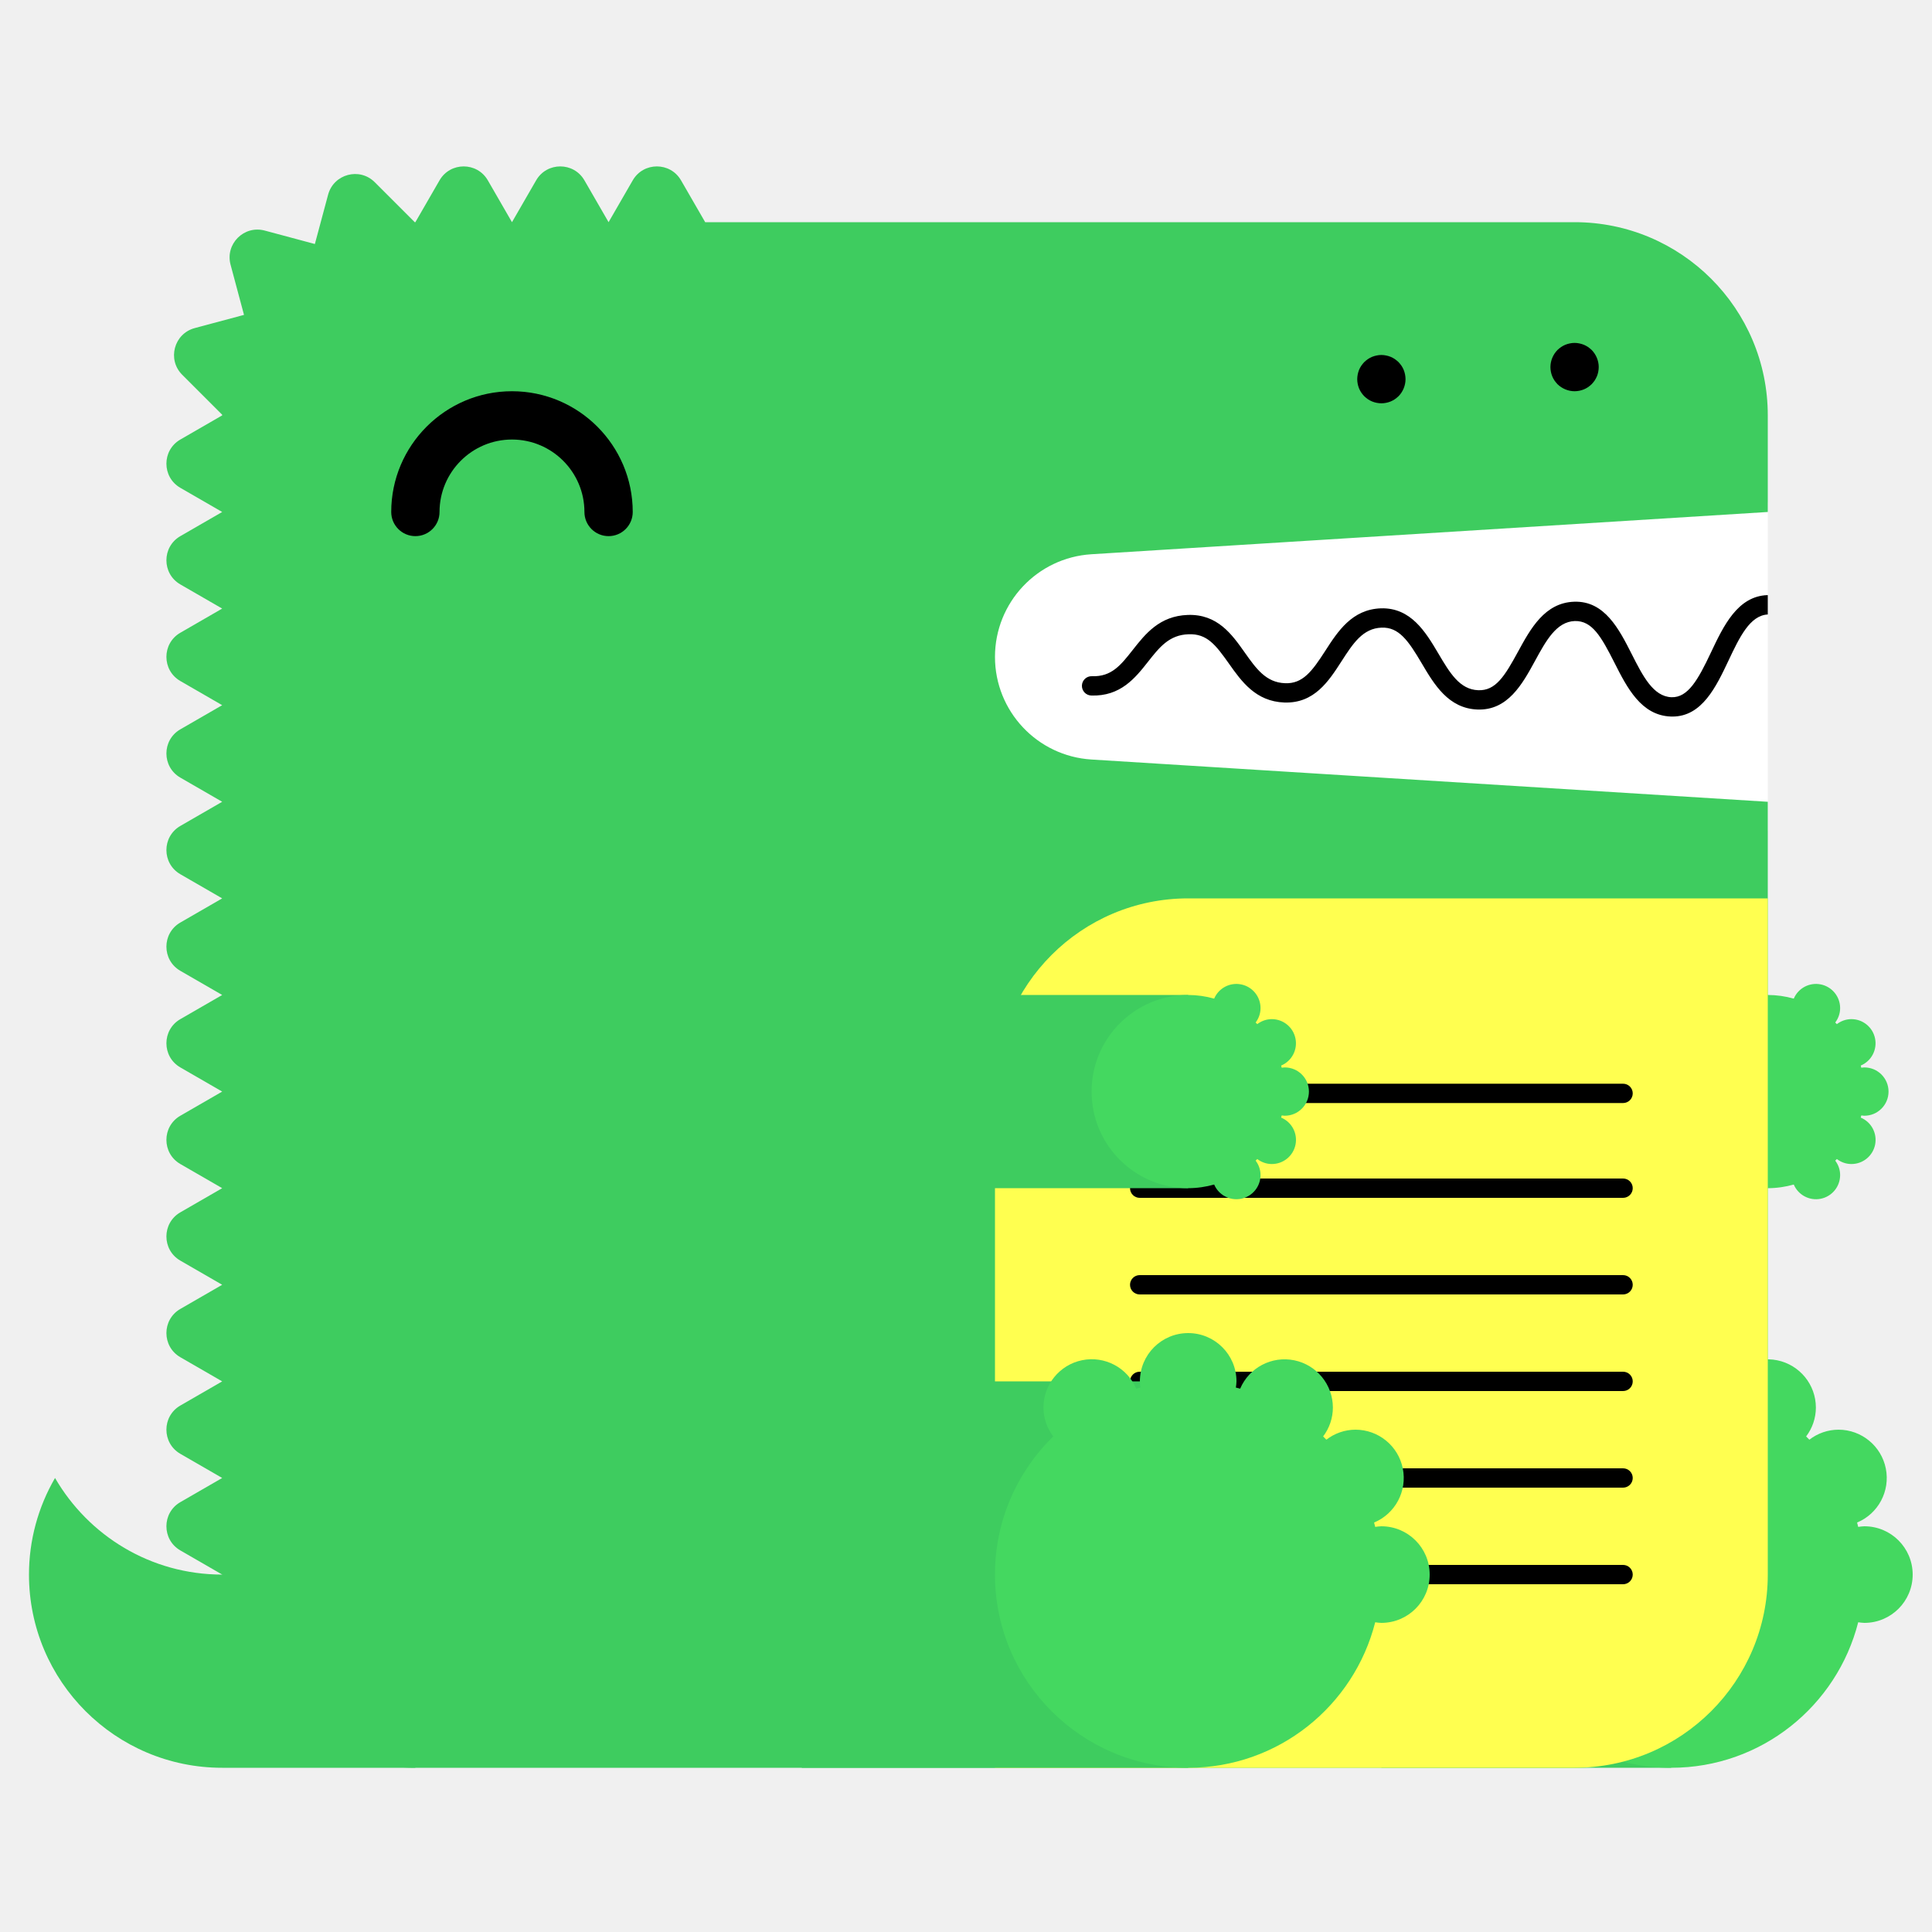
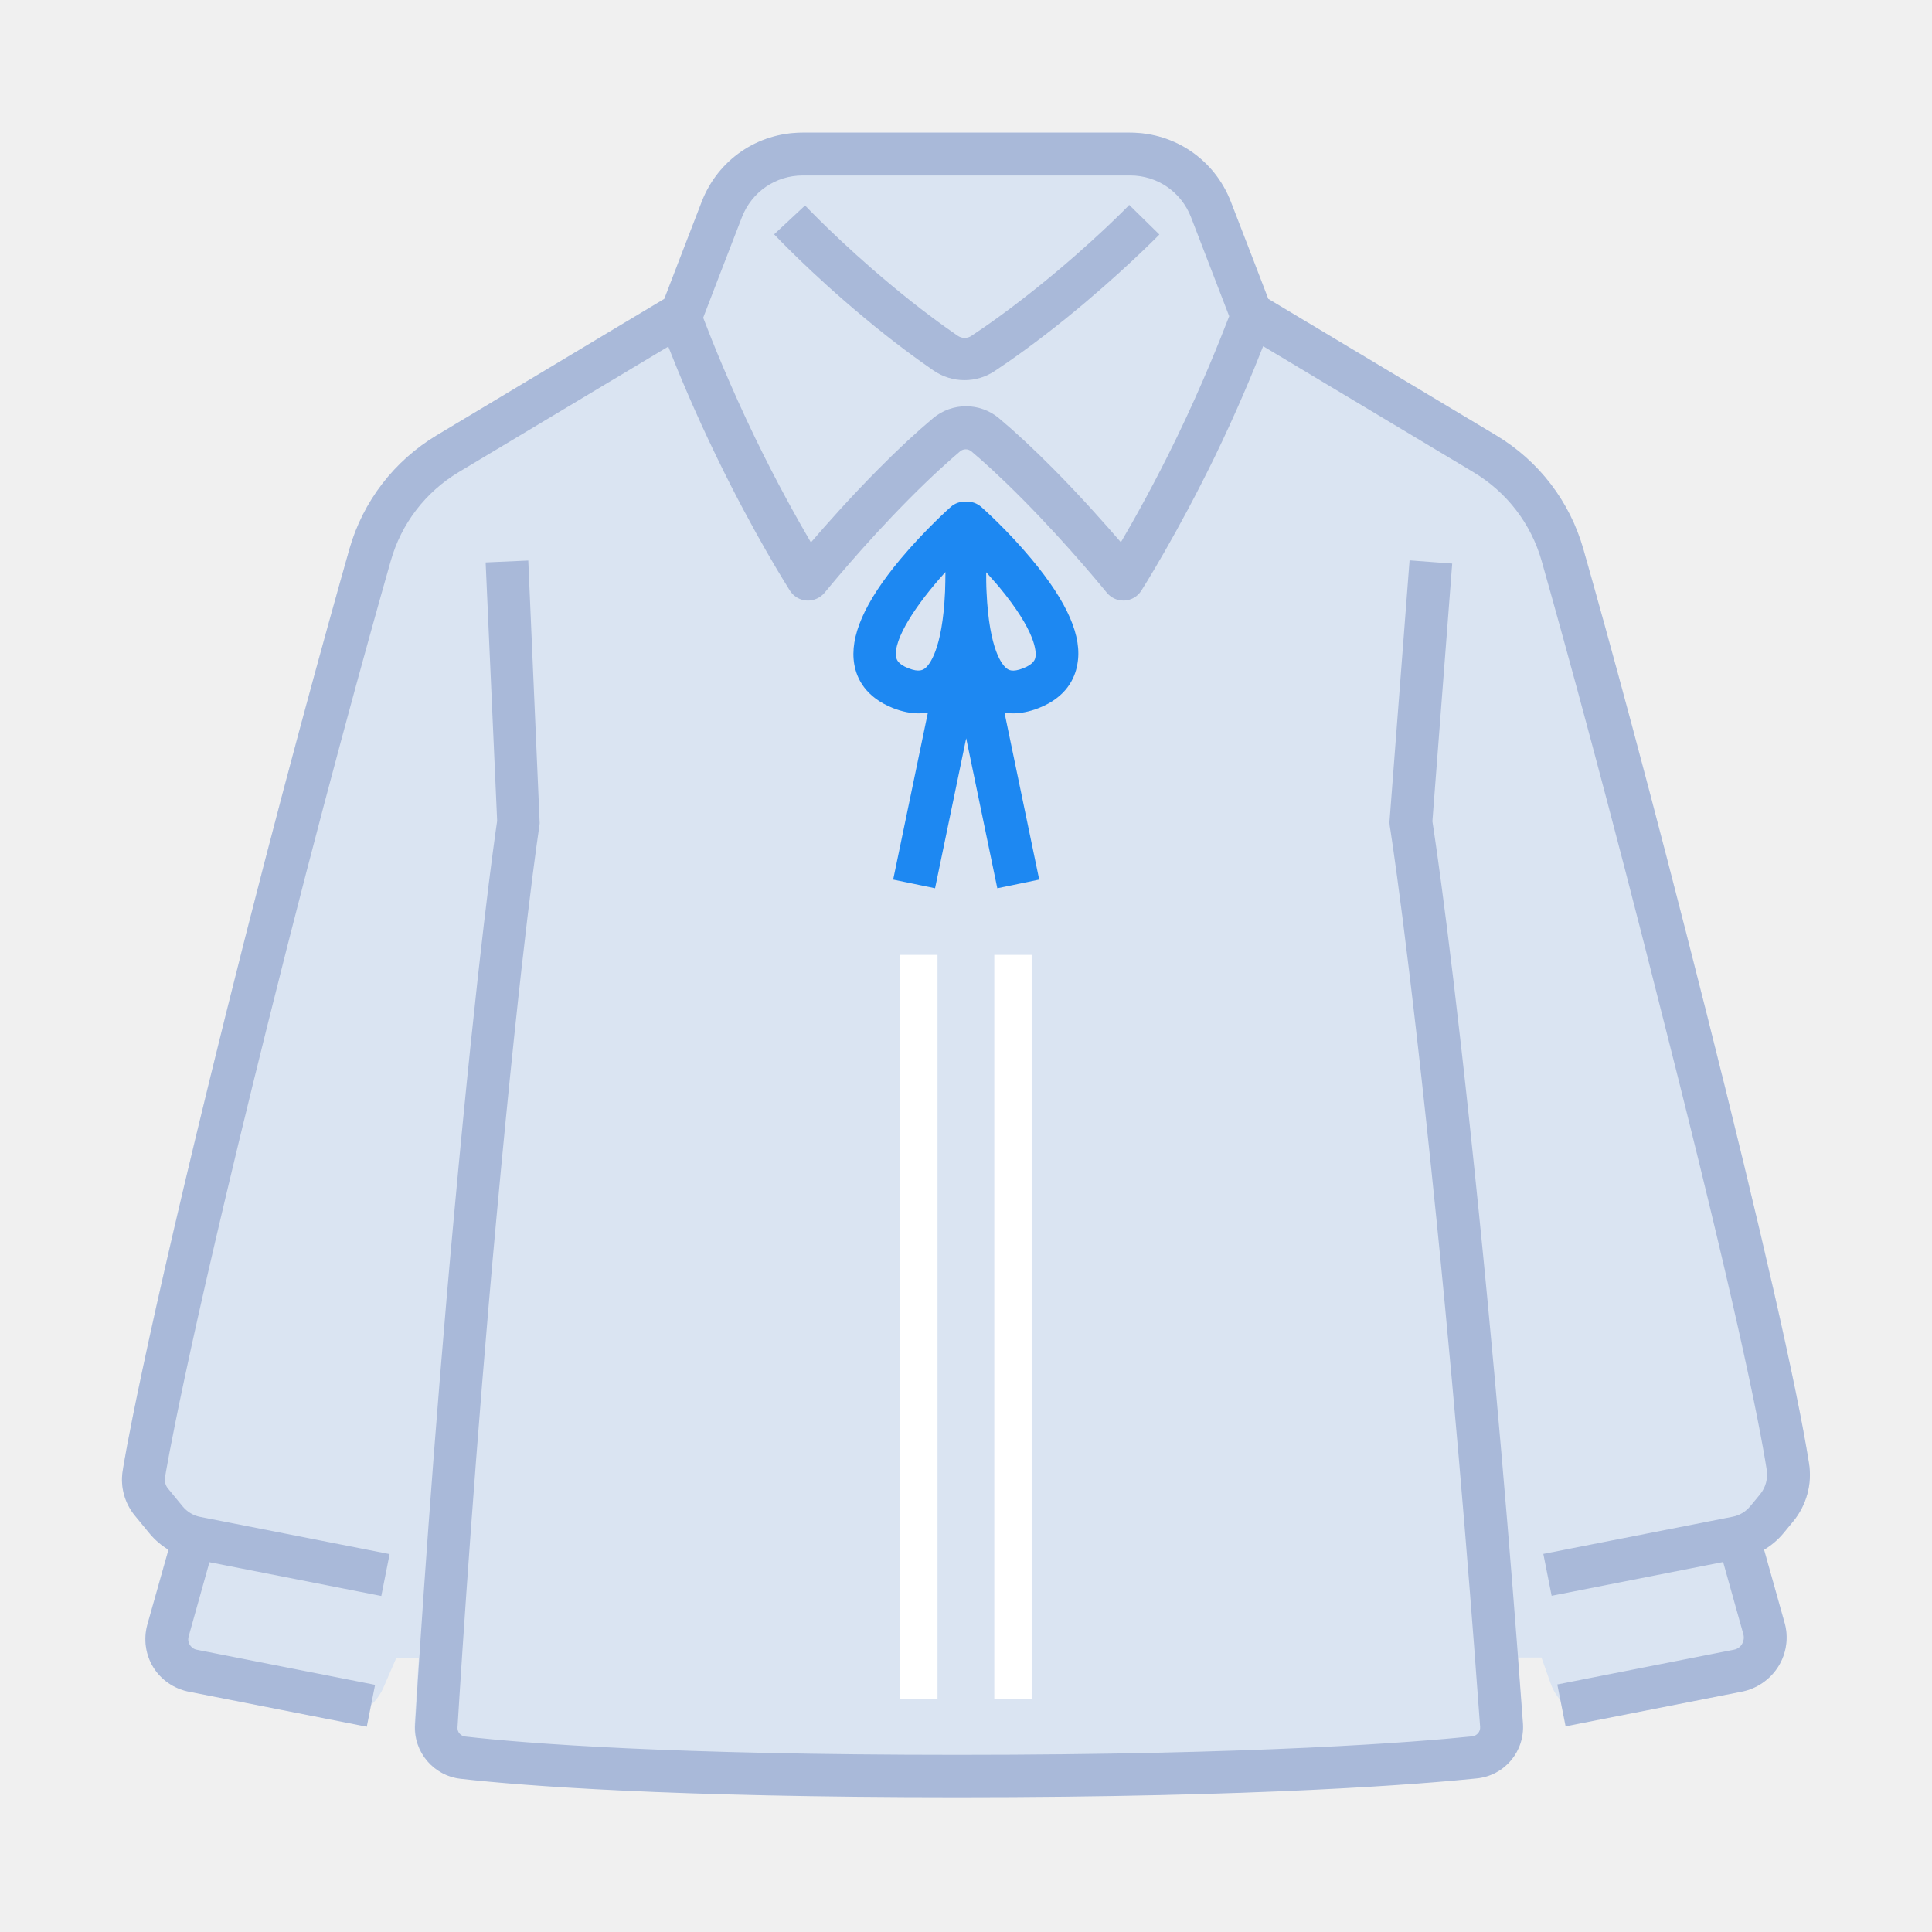
- <svg xmlns="http://www.w3.org/2000/svg" width="200" height="200" viewBox="0 0 200 200">
-   <g fill="none" fill-rule="evenodd">
-     <path fill="#FFF" d="M99 52h84v34H99z" />
-     <path d="M23 163c-7.398 0-13.843-4.027-17.303-10A19.886 19.886 0 0 0 3 163c0 11.046 8.954 20 20 20h20v-20H23z" fill="#3ECC5F" />
-     <path d="M112.98 57.376L183 53V43c0-11.046-8.954-20-20-20H73l-2.5-4.33c-1.112-1.925-3.889-1.925-5 0L63 23l-2.5-4.33c-1.111-1.925-3.889-1.925-5 0L53 23l-2.5-4.33c-1.111-1.925-3.889-1.925-5 0L43 23c-.022 0-.042.003-.065.003l-4.142-4.141c-1.57-1.571-4.252-.853-4.828 1.294l-1.369 5.104-5.192-1.392c-2.148-.575-4.111 1.389-3.535 3.536l1.39 5.193-5.102 1.367c-2.148.576-2.867 3.259-1.296 4.83l4.142 4.142c0 .021-.003.042-.003.064l-4.33 2.5c-1.925 1.111-1.925 3.889 0 5L23 53l-4.33 2.5c-1.925 1.111-1.925 3.889 0 5L23 63l-4.33 2.5c-1.925 1.111-1.925 3.889 0 5L23 73l-4.33 2.5c-1.925 1.111-1.925 3.889 0 5L23 83l-4.33 2.5c-1.925 1.111-1.925 3.889 0 5L23 93l-4.33 2.5c-1.925 1.111-1.925 3.889 0 5L23 103l-4.33 2.5c-1.925 1.111-1.925 3.889 0 5L23 113l-4.33 2.5c-1.925 1.111-1.925 3.889 0 5L23 123l-4.33 2.5c-1.925 1.111-1.925 3.889 0 5L23 133l-4.33 2.5c-1.925 1.111-1.925 3.889 0 5L23 143l-4.33 2.5c-1.925 1.111-1.925 3.889 0 5L23 153l-4.33 2.5c-1.925 1.111-1.925 3.889 0 5L23 163c0 11.046 8.954 20 20 20h120c11.046 0 20-8.954 20-20V83l-70.02-4.376A10.645 10.645 0 0 1 103 68c0-5.621 4.37-10.273 9.98-10.624" fill="#3ECC5F" />
-     <path fill="#3ECC5F" d="M143 183h30v-40h-30z" />
-     <path d="M193 158c-.219 0-.428.037-.639.064-.038-.15-.074-.301-.116-.451A5 5 0 0 0 190.32 148a4.96 4.96 0 0 0-3.016 1.036 26.531 26.531 0 0 0-.335-.336 4.955 4.955 0 0 0 1.011-2.987 5 5 0 0 0-9.599-1.959c-.148-.042-.297-.077-.445-.115.027-.211.064-.42.064-.639a5 5 0 0 0-5-5 5 5 0 0 0-5 5c0 .219.037.428.064.639-.148.038-.297.073-.445.115a4.998 4.998 0 0 0-9.599 1.959c0 1.125.384 2.151 1.011 2.987-3.717 3.632-6.031 8.693-6.031 14.3 0 11.046 8.954 20 20 20 9.339 0 17.16-6.41 19.361-15.064.211.027.42.064.639.064a5 5 0 0 0 5-5 5 5 0 0 0-5-5" fill="#44D860" />
-     <path fill="#3ECC5F" d="M153 123h30v-20h-30z" />
-     <path d="M193 115.5a2.5 2.5 0 1 0 0-5c-.109 0-.214.019-.319.032-.02-.075-.037-.15-.058-.225a2.501 2.501 0 0 0-.963-4.807c-.569 0-1.088.197-1.508.518a6.653 6.653 0 0 0-.168-.168c.314-.417.506-.931.506-1.494a2.5 2.5 0 0 0-4.8-.979A9.987 9.987 0 0 0 183 103c-5.522 0-10 4.478-10 10s4.478 10 10 10c.934 0 1.833-.138 2.69-.377a2.5 2.5 0 0 0 4.8-.979c0-.563-.192-1.077-.506-1.494.057-.055.113-.111.168-.168.42.321.939.518 1.508.518a2.5 2.5 0 0 0 .963-4.807c.021-.074.038-.15.058-.225.105.013.21.032.319.032" fill="#44D860" />
-     <path d="M63 55.5a2.5 2.5 0 0 1-2.5-2.5c0-4.136-3.364-7.5-7.5-7.5s-7.5 3.364-7.5 7.5a2.5 2.5 0 1 1-5 0c0-6.893 5.607-12.5 12.5-12.5S65.5 46.107 65.5 53a2.5 2.5 0 0 1-2.5 2.5" fill="#000" />
-     <path d="M103 183h60c11.046 0 20-8.954 20-20V93h-60c-11.046 0-20 8.954-20 20v70z" fill="#FFFF50" />
-     <path d="M168.02 124h-50.04a1 1 0 1 1 0-2h50.04a1 1 0 1 1 0 2m0 20h-50.04a1 1 0 1 1 0-2h50.04a1 1 0 1 1 0 2m0 20h-50.04a1 1 0 1 1 0-2h50.04a1 1 0 1 1 0 2m0-49.814h-50.04a1 1 0 1 1 0-2h50.04a1 1 0 1 1 0 2m0 19.814h-50.04a1 1 0 1 1 0-2h50.04a1 1 0 1 1 0 2m0 20h-50.04a1 1 0 1 1 0-2h50.04a1 1 0 1 1 0 2M183 61.611c-.012 0-.022-.006-.034-.005-3.09.105-4.552 3.196-5.842 5.923-1.346 2.85-2.387 4.703-4.093 4.647-1.889-.068-2.969-2.202-4.113-4.46-1.314-2.594-2.814-5.536-5.963-5.426-3.046.104-4.513 2.794-5.807 5.167-1.377 2.528-2.314 4.065-4.121 3.994-1.927-.07-2.951-1.805-4.136-3.813-1.321-2.236-2.848-4.75-5.936-4.664-2.994.103-4.465 2.385-5.763 4.4-1.373 2.13-2.335 3.428-4.165 3.351-1.973-.07-2.992-1.51-4.171-3.177-1.324-1.873-2.816-3.993-5.895-3.89-2.928.1-4.399 1.97-5.696 3.618-1.232 1.564-2.194 2.802-4.229 2.724a1 1 0 0 0-.072 2c3.017.101 4.545-1.8 5.872-3.487 1.177-1.496 2.193-2.787 4.193-2.855 1.926-.082 2.829 1.115 4.195 3.045 1.297 1.834 2.769 3.914 5.731 4.021 3.103.104 4.596-2.215 5.918-4.267 1.182-1.834 2.202-3.417 4.15-3.484 1.793-.067 2.769 1.35 4.145 3.681 1.297 2.197 2.766 4.686 5.787 4.796 3.125.108 4.634-2.62 5.949-5.035 1.139-2.088 2.214-4.06 4.119-4.126 1.793-.042 2.728 1.595 4.111 4.33 1.292 2.553 2.757 5.445 5.825 5.556l.169.003c3.064 0 4.518-3.075 5.805-5.794 1.139-2.41 2.217-4.68 4.067-4.773v-2z" fill="#000" />
-     <path fill="#3ECC5F" d="M83 183h40v-40H83z" />
-     <path d="M143 158c-.219 0-.428.037-.639.064-.038-.15-.074-.301-.116-.451A5 5 0 0 0 140.32 148a4.96 4.96 0 0 0-3.016 1.036 26.531 26.531 0 0 0-.335-.336 4.955 4.955 0 0 0 1.011-2.987 5 5 0 0 0-9.599-1.959c-.148-.042-.297-.077-.445-.115.027-.211.064-.42.064-.639a5 5 0 0 0-5-5 5 5 0 0 0-5 5c0 .219.037.428.064.639-.148.038-.297.073-.445.115a4.998 4.998 0 0 0-9.599 1.959c0 1.125.384 2.151 1.011 2.987-3.717 3.632-6.031 8.693-6.031 14.3 0 11.046 8.954 20 20 20 9.339 0 17.16-6.41 19.361-15.064.211.027.42.064.639.064a5 5 0 0 0 5-5 5 5 0 0 0-5-5" fill="#44D860" />
-     <path fill="#3ECC5F" d="M83 123h40v-20H83z" />
-     <path d="M133 115.5a2.5 2.5 0 1 0 0-5c-.109 0-.214.019-.319.032-.02-.075-.037-.15-.058-.225a2.501 2.501 0 0 0-.963-4.807c-.569 0-1.088.197-1.508.518a6.653 6.653 0 0 0-.168-.168c.314-.417.506-.931.506-1.494a2.5 2.5 0 0 0-4.8-.979A9.987 9.987 0 0 0 123 103c-5.522 0-10 4.478-10 10s4.478 10 10 10c.934 0 1.833-.138 2.69-.377a2.5 2.5 0 0 0 4.8-.979c0-.563-.192-1.077-.506-1.494.057-.055.113-.111.168-.168.42.321.939.518 1.508.518a2.5 2.5 0 0 0 .963-4.807c.021-.074.038-.15.058-.225.105.013.21.032.319.032" fill="#44D860" />
-     <path d="M143 41.75c-.16 0-.33-.02-.49-.05a2.52 2.52 0 0 1-.47-.14c-.15-.06-.29-.14-.431-.23-.13-.09-.259-.2-.38-.31-.109-.12-.219-.24-.309-.38s-.17-.28-.231-.43a2.619 2.619 0 0 1-.189-.96c0-.16.02-.33.05-.49.03-.16.08-.31.139-.47.061-.15.141-.29.231-.43.09-.13.2-.26.309-.38.121-.11.25-.22.38-.31.141-.09.281-.17.431-.23.149-.06.31-.11.47-.14.32-.07.65-.07.98 0 .159.03.32.08.47.14.149.06.29.14.43.23.13.09.259.2.38.31.11.12.22.25.31.38.09.14.17.28.23.43.06.16.11.31.14.47.029.16.05.33.05.49 0 .66-.271 1.31-.73 1.77-.121.11-.25.22-.38.31-.14.09-.281.17-.43.23a2.565 2.565 0 0 1-.96.19m20-1.25c-.66 0-1.3-.27-1.771-.73a3.802 3.802 0 0 1-.309-.38c-.09-.14-.17-.28-.231-.43a2.619 2.619 0 0 1-.189-.96c0-.66.27-1.3.729-1.77.121-.11.25-.22.38-.31.141-.09.281-.17.431-.23.149-.06.31-.11.47-.14.32-.07.66-.07.98 0 .159.03.32.08.47.14.149.06.29.14.43.23.13.09.259.2.38.31.459.47.73 1.11.73 1.77 0 .16-.021.33-.05.49-.03.16-.08.32-.14.47-.07.15-.14.29-.23.43-.09.13-.2.26-.31.38-.121.11-.25.22-.38.31-.14.09-.281.17-.43.23a2.565 2.565 0 0 1-.96.19" fill="#000" />
-   </g>
+ <svg xmlns="http://www.w3.org/2000/svg" t="1588559962403" class="icon" viewBox="0 0 1024 1024" version="1.1" p-id="892" width="200" height="200">
+   <defs>
+     <style type="text/css" />
+   </defs>
+   <path d="M945.2 812.7l5.2-6.3c7.1-8.6 10.2-19.9 8.4-30.9-6.4-40.4-25.2-123-54.4-238.9-29.5-117.1-51.7-198.2-65.2-245.6-7.2-25.3-23.6-46.7-46.3-60.3l-120.7-72.3c-3.4-8.9-12.3-32.1-19.8-51.4-8.6-22.3-29.6-36.7-53.5-36.7H425.4c-23.9 0-44.9 14.4-53.5 36.7-7.5 19.3-16.4 42.6-19.8 51.4l-120.6 72.3c-22.6 13.6-39.1 35-46.3 60.3-12.3 43.4-37.2 133-65.5 246.6C74.8 718.1 65.3 777.3 65 779.7c-1.3 8.3 1.1 16.9 6.4 23.4l7.8 9.5c2.9 3.5 6.3 6.4 10.1 8.7L78.1 861c-2.1 7.6-1 15.8 3.1 22.5 4.1 6.7 10.9 11.4 18.7 13l72.3 14.2c12.9 2.5 25.9-4.3 31.1-16.4l6.8-15.7H222c-1 14.5-1.7 26.4-2.2 35.2-0.9 14.6 9.8 27.2 24.2 28.8 32.8 3.7 110.6 9.8 263.4 9.8 160.3 0 245.8-7 275.1-10 14.8-1.5 25.5-14.3 24.5-29.1-0.6-8.8-1.5-20.5-2.6-34.8H817l4.8 13.6c4.6 13.1 18.2 20.8 31.8 18.1l69.7-13.7c8-1.6 15-6.5 19.3-13.4s5.5-15.5 3.2-23.3L935 821.4c3.9-2.3 7.3-5.2 10.2-8.7z" fill="#DAE4F2" p-id="893" />
+   <path d="M546.8 296.4c-12.8-15.4-26.1-27.2-26.7-27.7-2.3-2-5.2-3-8.1-2.8-2.9-0.2-5.9 0.8-8.1 2.8-0.6 0.5-13.8 12.3-26.7 27.7-19 22.8-27 41.1-24.4 55.8 1.3 7.4 5.9 17.3 20.5 23.1 5.1 2 9.6 2.8 13.6 2.8 1.8 0 3.4-0.2 4.9-0.4l-18.4 88.5 22.2 4.6 16.5-79.5 16.5 79.5 22.2-4.6-18.4-88.5c1.4 0.2 2.9 0.4 4.5 0.4 4 0 8.5-0.8 13.6-2.8 14.6-5.7 19.2-15.7 20.5-23.1 2.8-14.7-5.2-33-24.2-55.8z m-56.6 57.9c-0.9 0.6-2.9 2.2-8.7-0.1-5.9-2.3-6.3-4.9-6.5-5.9-1.7-9.3 10.5-27.9 26.1-45.1 0 3.3-0.1 6.8-0.2 10.4-1.4 31.3-8.6 39.1-10.7 40.7z m58.6-6c-0.2 1.1-0.7 3.6-6.5 5.9-5.8 2.3-7.8 0.8-8.7 0.1-2.2-1.6-9.3-9.4-10.7-40.5-0.2-3.6-0.2-7.1-0.2-10.5 2.2 2.4 4.4 5 6.7 7.6 19.9 24 19.9 34.7 19.4 37.4z" fill="#1D88F2" p-id="894" />
+   <path d="M477.1 506.1h19.8v394.3h-19.8zM527 506.1h19.8v394.3H527z" fill="#FFFFFF" p-id="895" />
+   <path d="M783.9 643.4c-13.8-136.5-23.2-198.4-24.7-208.1l10.5-136.6-22.6-1.7-10.6 138c-0.1 0.9 0 1.8 0.1 2.7 0.1 0.6 9.7 60.2 24.7 208.1 12.1 119.1 20.2 228.1 23.2 269.5 0.2 2.5-1.7 4.7-4.2 5-29 3-113.5 9.8-272.8 9.8-151.7 0-228.5-6-260.9-9.7-2.5-0.3-4.3-2.4-4.1-4.9 2.5-40.8 9.5-148.8 20.6-269.8 13.8-150.1 22.7-207.5 22.8-208 0.1-0.8 0.2-1.5 0.1-2.3l-6-138.3-22.6 1 6.1 137c-1.3 8.9-10 68.9-22.8 208.4C229.5 764.8 222.5 873.1 220 914c-0.9 14.6 9.8 27.2 24.2 28.8 32.8 3.7 110.6 9.8 263.4 9.8 160.3 0 245.8-7 275.1-10 14.8-1.5 25.5-14.3 24.5-29.1-3-41.4-11.2-150.7-23.3-270.1z" fill="#A9B9D9" p-id="896" />
+   <path d="M945.2 812.7l5.2-6.3c7.1-8.6 10.2-19.9 8.4-30.9-6.4-40.4-25.2-123-54.4-238.9-29.5-117.1-51.7-198.2-65.2-245.6-7.2-25.3-23.6-46.7-46.3-60.3l-120.7-72.3c-3.4-8.9-12.3-32.1-19.8-51.4-8.6-22.3-29.6-36.7-53.5-36.7H425.4c-23.9 0-44.9 14.4-53.5 36.7-7.5 19.3-16.4 42.6-19.8 51.4l-120.6 72.3c-22.6 13.6-39.1 35-46.3 60.3-12.3 43.4-37.2 133-65.5 246.6C74.8 718.2 65.3 777.3 65 779.8c-1.3 8.3 1.1 16.9 6.4 23.4l7.8 9.5c2.9 3.5 6.3 6.4 10.1 8.7l-11.2 39.7c-2.1 7.6-1 15.8 3.1 22.5 4.1 6.7 10.9 11.4 18.7 13l94.5 18.6 4.4-22.2-94.5-18.6c-2.1-0.4-3.2-1.8-3.7-2.6s-1.2-2.4-0.6-4.5l11-39.3 91.1 17.9 4.4-22.2L106.2 804c-3.7-0.7-7-2.7-9.4-5.6l-7.8-9.5c-1.3-1.6-1.8-3.6-1.6-5.5 0.4-2.4 9.7-60.6 54.4-240.2 28.2-113.3 53-202.7 65.3-245.9 5.6-19.8 18.4-36.5 36.1-47.1l111-66.5c5.4 13.8 14.1 34.7 25.5 58.2 19.8 41 38.2 69.9 39 71.2 2 3.1 5.3 5 8.9 5.2 3.6 0.2 7.2-1.4 9.5-4.2 0.2-0.2 20-24.7 44.6-49.5 12.5-12.6 21.7-20.7 27.2-25.4 1.7-1.4 4.2-1.4 5.9 0 5.5 4.6 14.7 12.8 27.2 25.4 24.8 25 44.4 49.3 44.6 49.5 2.2 2.7 5.4 4.2 8.8 4.2h0.6c3.7-0.2 7-2.2 8.9-5.2 0.8-1.2 19.3-30.6 39-71.1 11.4-23.5 20.2-44.7 25.6-58.5L781 250.3c17.7 10.6 30.5 27.3 36.1 47 13.4 47.3 35.6 128.2 65 245C919 687.6 932 751.2 936.4 779c0.7 4.6-0.5 9.3-3.5 13l-5.2 6.3c-2.4 2.9-5.7 4.9-9.4 5.6L818 823.6l4.4 22.2 90.9-17.9 10.7 38.2c0.7 2.4-0.2 4.4-0.7 5.3s-1.9 2.6-4.4 3l-93.5 18.4 4.4 22.2 93.5-18.4c8-1.6 15-6.5 19.3-13.4s5.5-15.5 3.2-23.3L935 821.4c3.8-2.3 7.3-5.2 10.2-8.7zM623.7 231.9c-11.3 23.4-22.4 43.2-29.6 55.5-8.4-9.7-21.1-24.1-35.8-38.9-10.5-10.6-20.2-19.6-28.8-26.8-10.1-8.5-24.9-8.5-35 0-8.6 7.2-18.3 16.2-28.8 26.8-14.7 14.8-27.5 29.2-35.9 39-7.1-12.2-18.2-31.9-29.6-55.5-13.1-27.1-22.7-51-27.5-63.6 2.6-6.8 12.4-32.3 20.5-53.2 5.2-13.5 17.9-22.2 32.3-22.2H599c14.4 0 27.1 8.7 32.3 22.2 7.8 20.2 17.2 44.6 20.2 52.4-4.8 12.4-14.5 36.9-27.8 64.3z" fill="#A9B9D9" p-id="897" />
+   <path d="M551.2 151.2c-15.6 12.6-28.4 21.6-36.3 26.8-2.2 1.5-5.1 1.5-7.4-0.1-7.7-5.3-20.2-14.3-35.5-27.1-26.8-22.3-45-41.6-45.3-41.9l-16.4 15.3c0.8 0.8 19.3 20.5 47.3 43.8 16 13.4 29.1 22.8 37.2 28.4 5 3.4 10.7 5.1 16.4 5.1 5.6 0 11.2-1.6 16.1-4.9 8.3-5.5 21.7-14.9 38-28.1 28.3-22.9 48.3-43.3 49.2-44.2l-16-15.7c-0.2 0.4-20 20.6-47.3 42.6z" fill="#A9B9D9" p-id="898" />
</svg>
